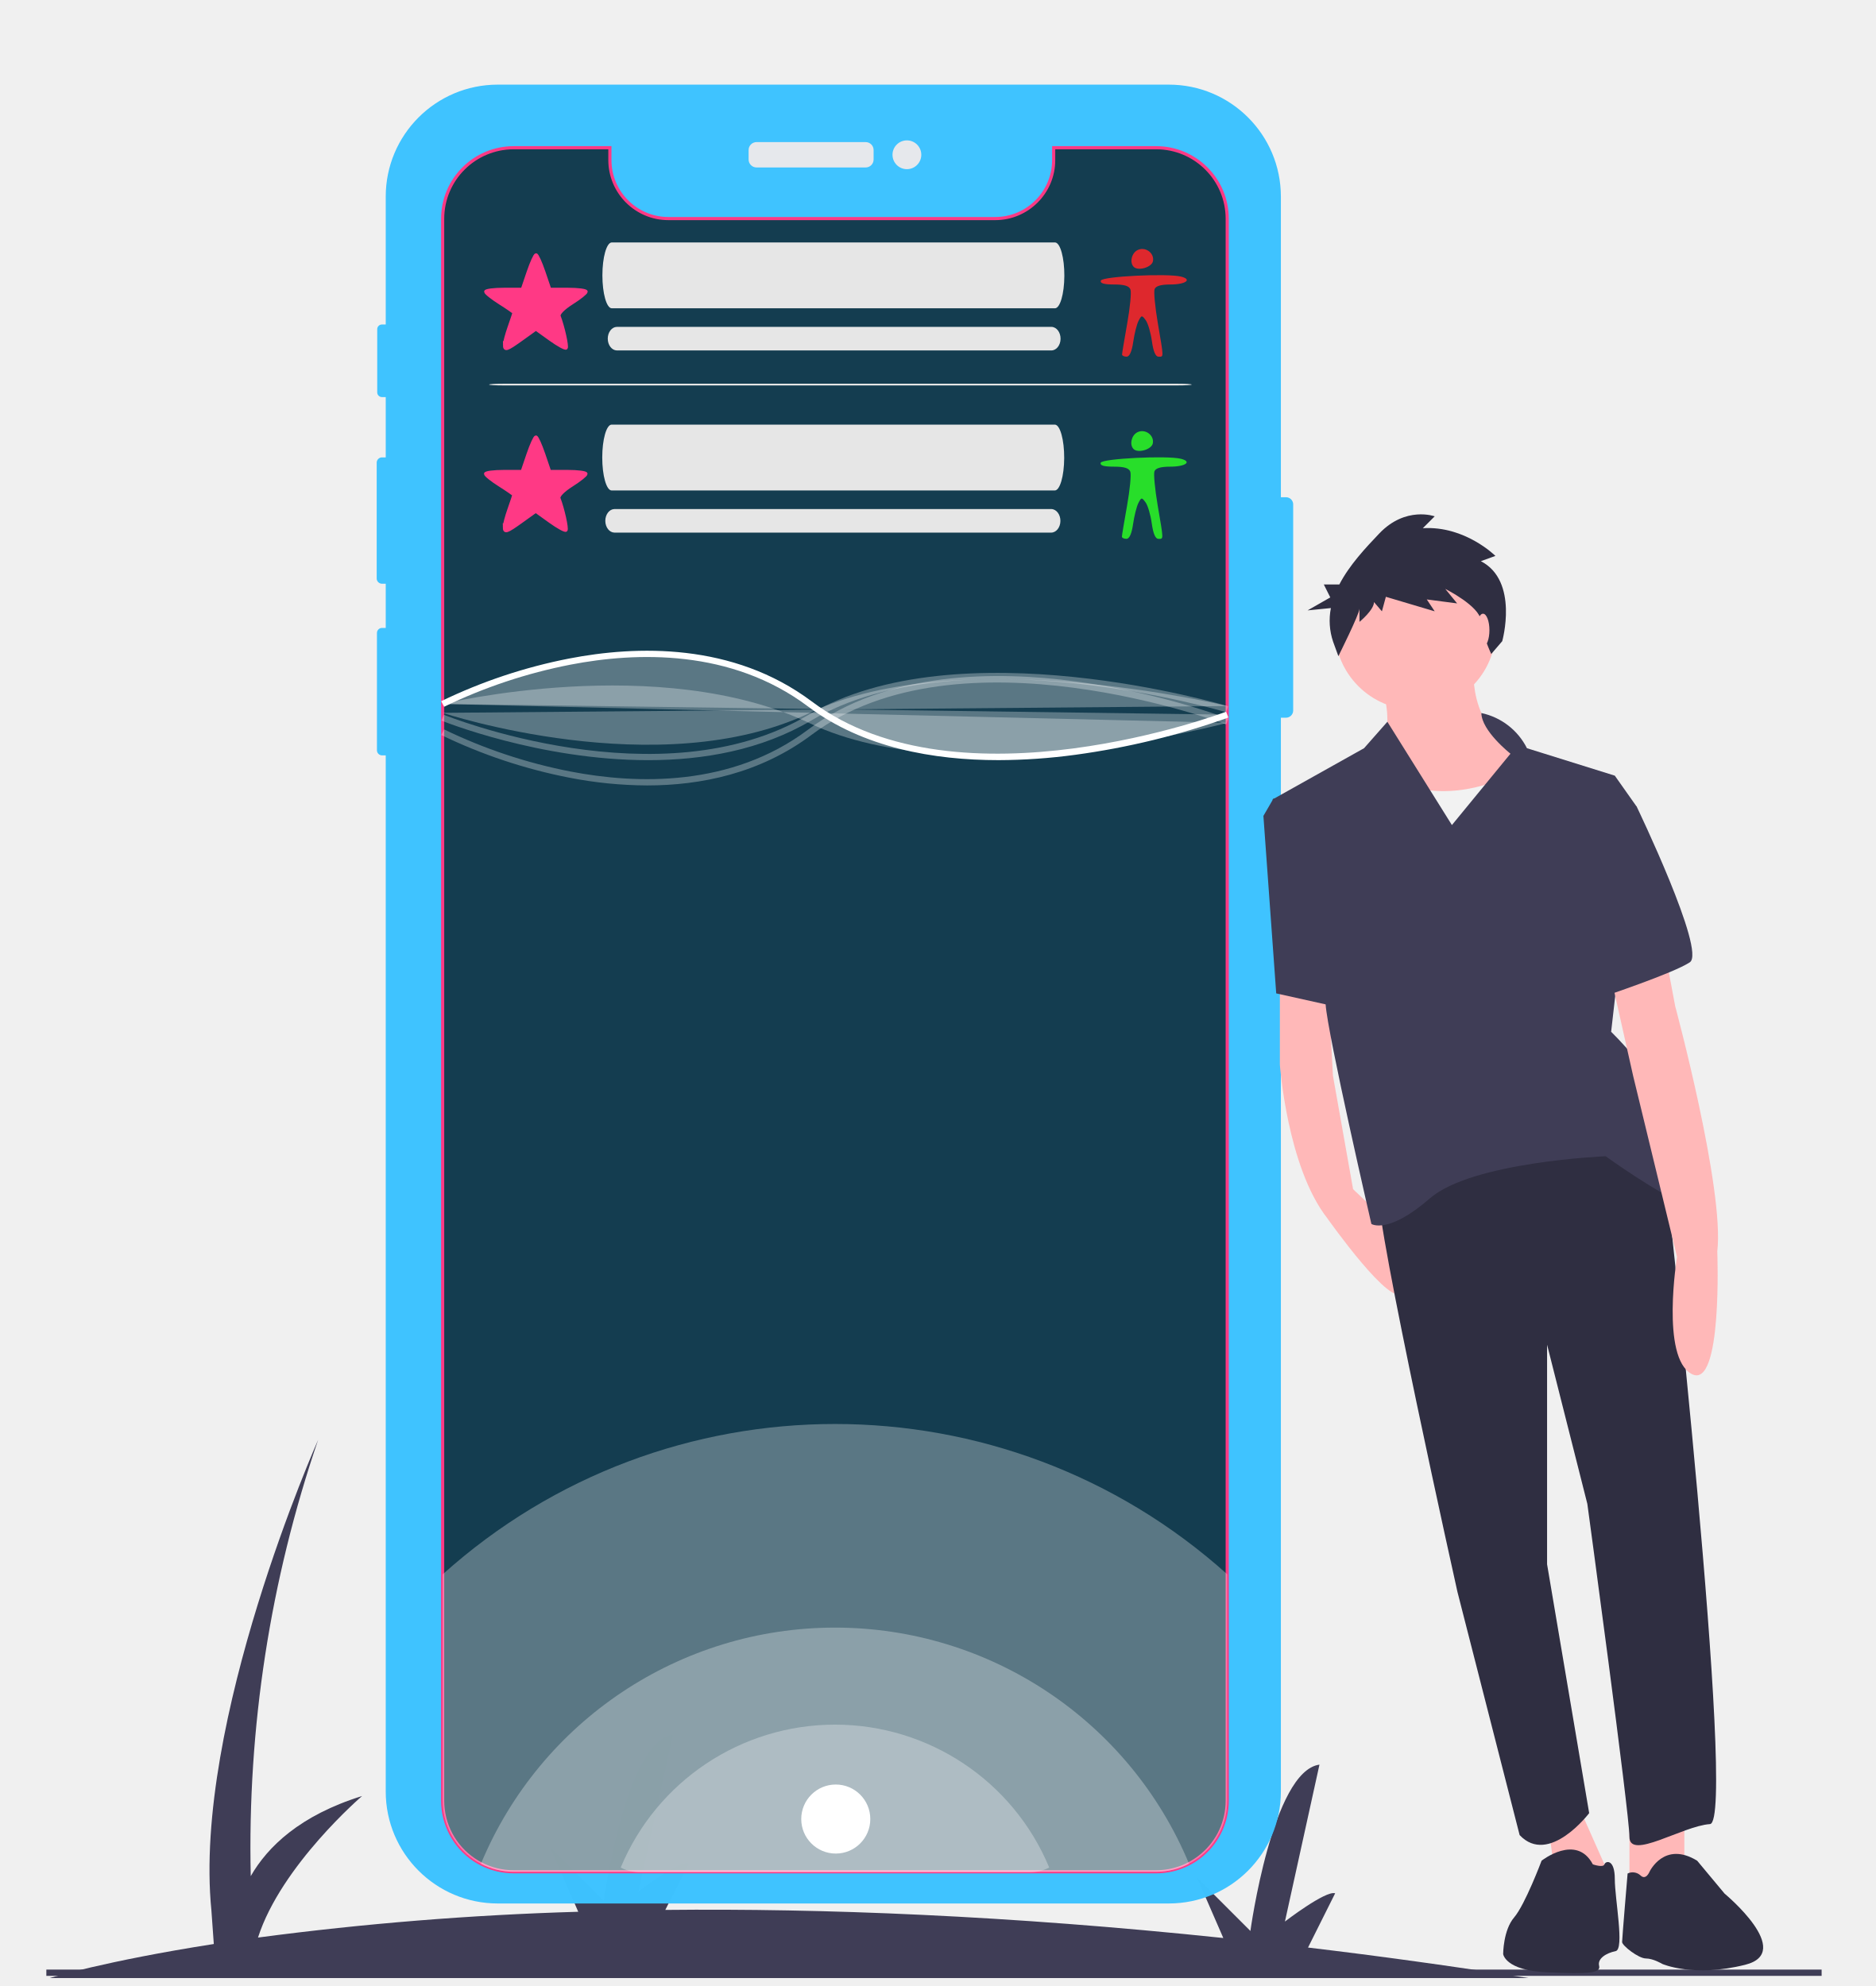
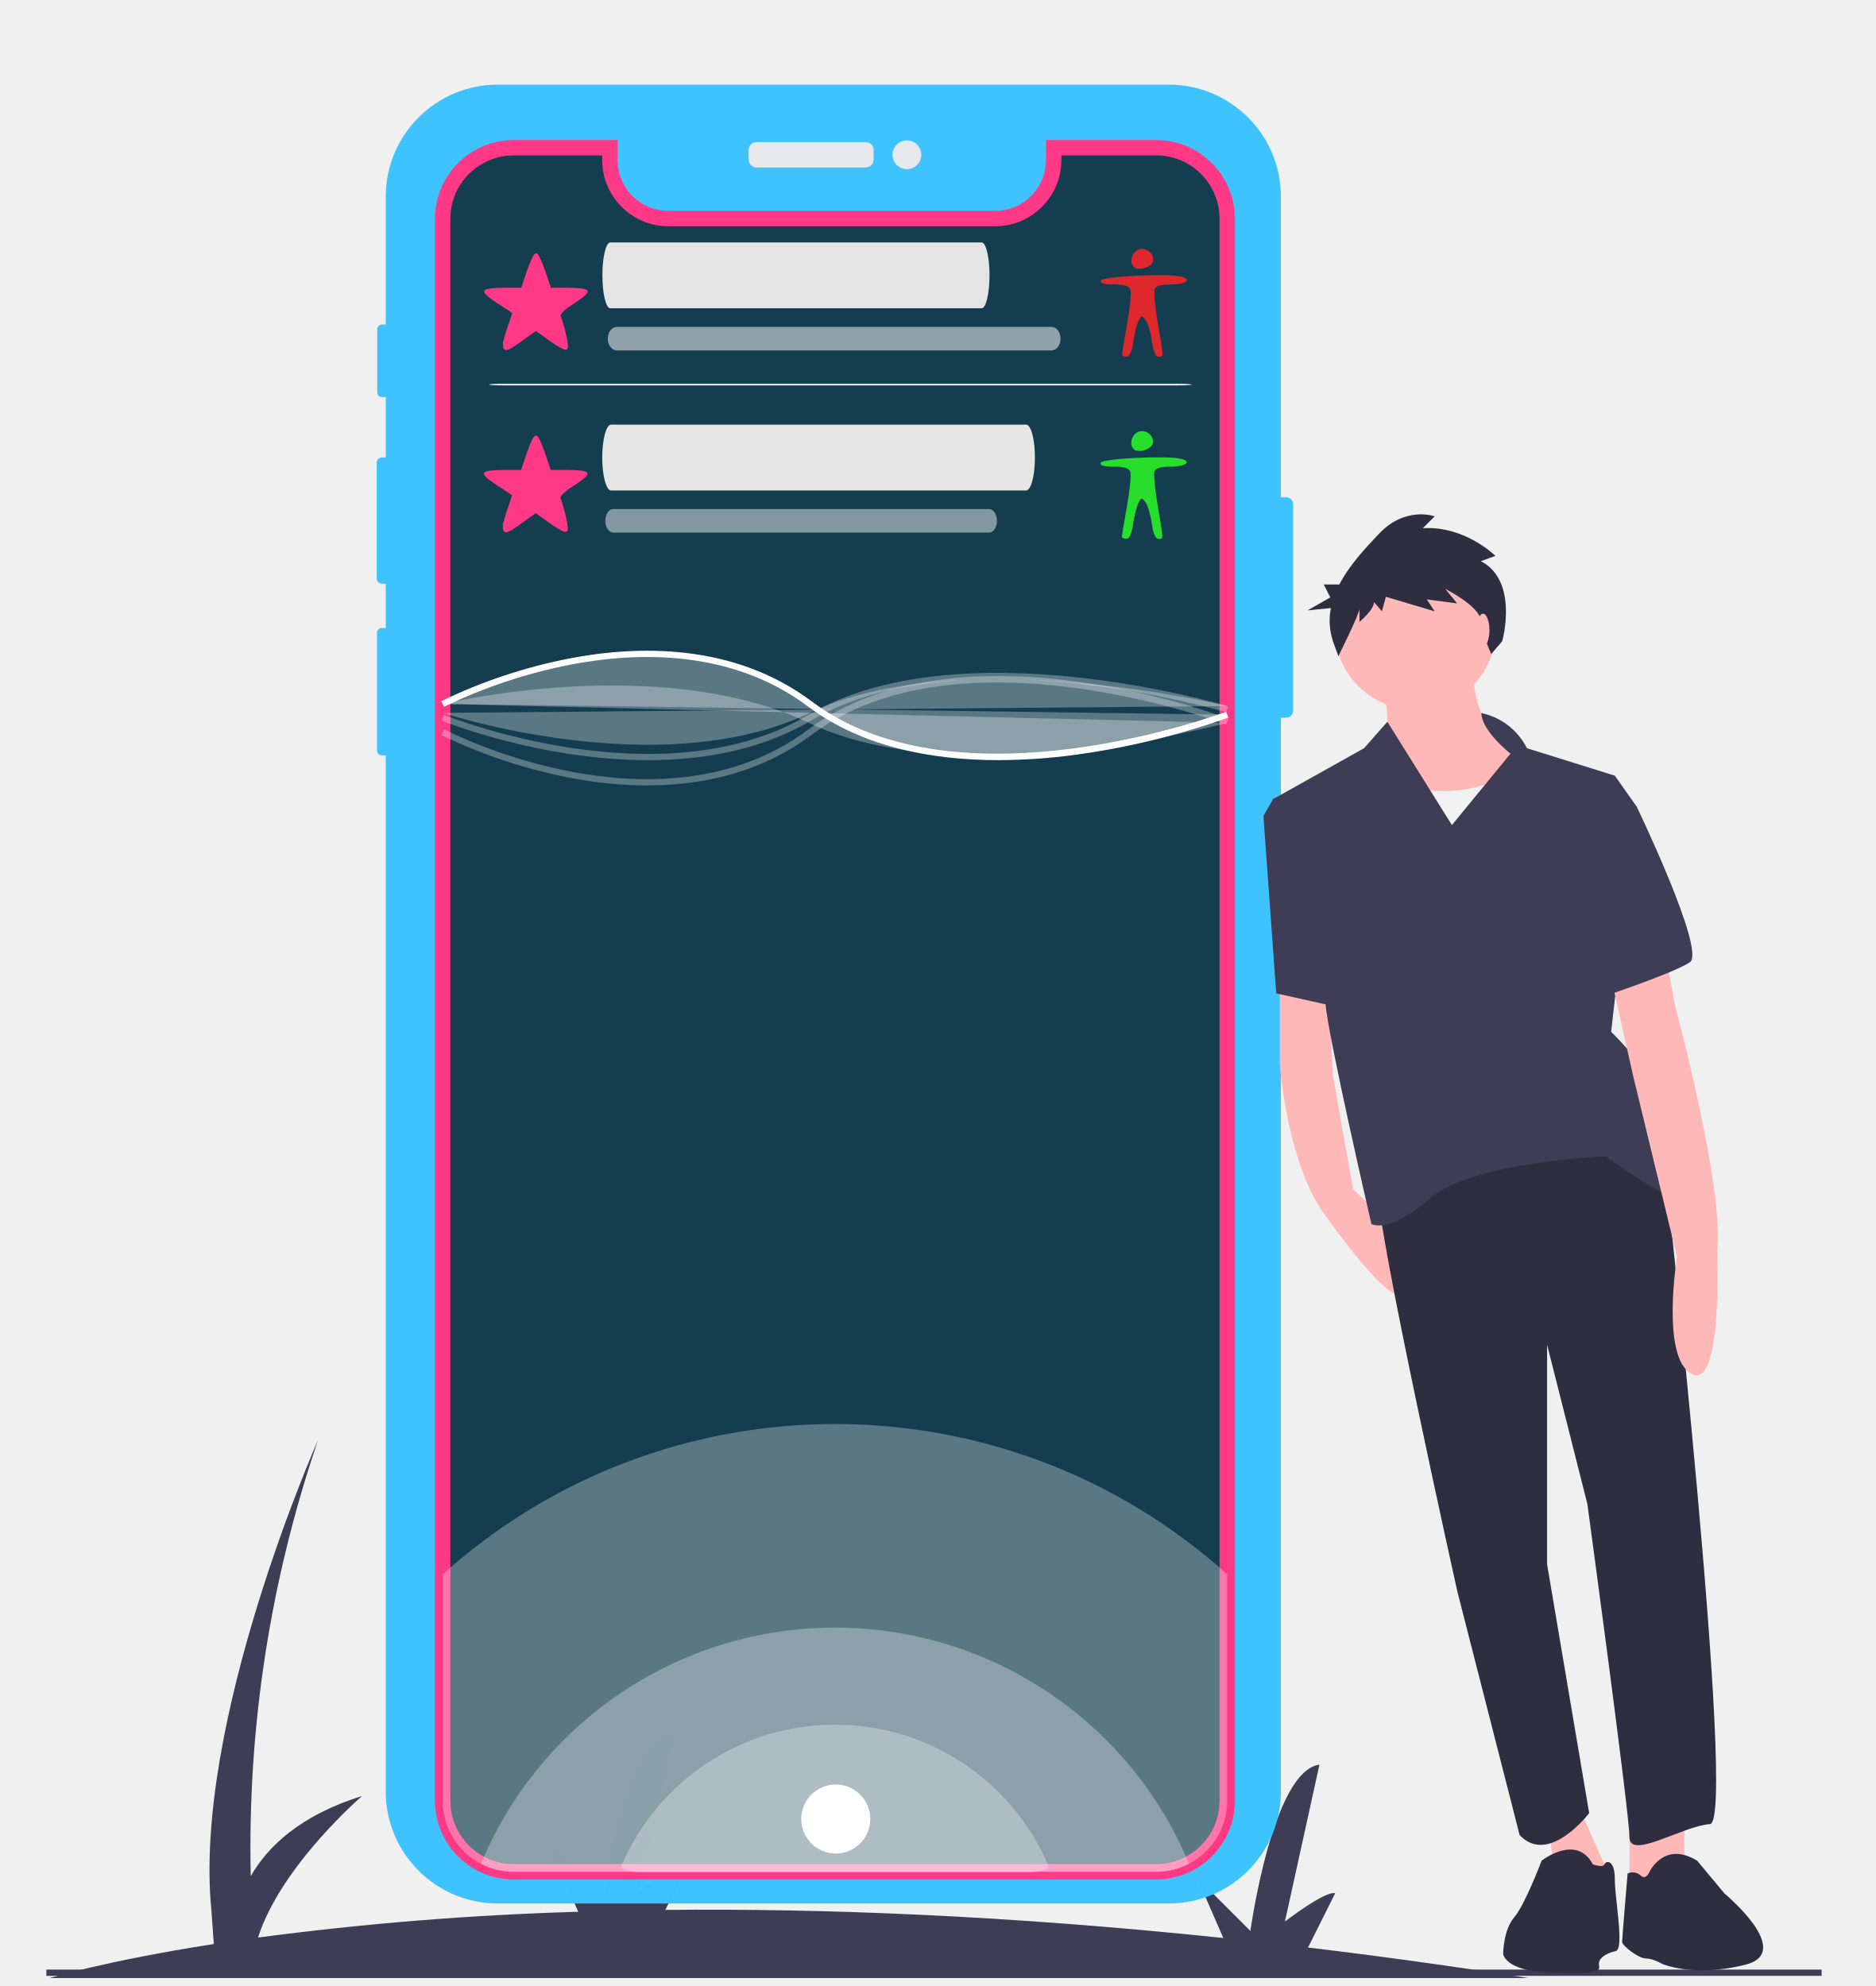
<svg xmlns="http://www.w3.org/2000/svg" id="e66cdcae-b662-46fb-b424-18ba1a805fb0" data-name="Layer 1" width="597.5" height="632.845" viewBox="0 0 597.5 632.845" version="1.1">
  <defs id="defs2499" />
  <g id="g3463" transform="translate(884.7494,493.4812)">
    <path id="path3348" d="m -397.894,136.824 q -36.476,-5.71 -70.143,-9.714 l 8.643,-17.286 c -3,-1 -16,9 -16,9 l 11,-50 c -15,2 -22,53 -22,53 l -17,-17 8.368,19.247 c -68.681,-7.217 -127.947,-9.469 -177.766,-8.952 l 7.397,-14.795 c -3,-1 -16,9 -16,9 l 11,-50 c -15,2 -22,53 -22,53 l -17,-17 8.863,20.386 a 997.852,997.852 0 0 0 -102.023,8.216 c 7.382,-22.996 33.159,-45.102 33.159,-45.102 -19.821,6.166 -30.132,16.212 -35.469,25.525 a 401.561,401.561 0 0 1 21.469,-139.025 c 0,0 -40,90 -34,150 l 0.761,10.658 c -34.799,5.429 -52.261,10.842 -52.261,10.842 z" style="fill:#3f3d56" />
    <path style="fill:#3f3d56;stroke-width:0.812" d="m -869.983,134.135 h 565.567 v 2 h -565.567 z" id="rect3356" />
    <path id="path3358" d="m -472.763,-332.752 v 65.68 a 2.296,2.296 0 0 1 -2.29,2.29 h -1.63 V 77.368 a 35.702,35.702 0 0 1 -35.7,35.7 H -726.173 A 35.693,35.693 0 0 1 -761.863,77.368 V -252.782 h -1.18 a 1.618,1.618 0 0 1 -1.62,-1.61 v -37.38 a 1.62,1.62 0 0 1 1.62,-1.62 h 1.18 v -14.08 h -1.19 a 1.696,1.696 0 0 1 -1.69,-1.7 v -36.87 a 1.694,1.694 0 0 1 1.69,-1.69 h 1.19 v -19.22 h -1.21 a 1.498,1.498 0 0 1 -1.5,-1.5 v -20.12 a 1.507,1.507 0 0 1 1.5,-1.51 h 1.21 v -40.74 a 35.691,35.691 0 0 1 35.69,-35.69 h 213.79 a 35.7,35.7 0 0 1 35.7,35.69 v 95.78 h 1.63 a 2.296,2.296 0 0 1 2.29,2.29 z" style="fill:#3dc2ff;fill-opacity:0.986" />
    <path style="fill:#e6e8ec" d="m -643.717,-448.205 h 34.74 c 1.408,0 2.542,1.134 2.542,2.542 v 3.003 c 0,1.408 -1.134,2.542 -2.542,2.542 h -34.74 c -1.408,0 -2.542,-1.134 -2.542,-2.542 v -3.003 c 0,-1.408 1.134,-2.542 2.542,-2.542 z" id="rect3360" />
    <path style="fill:#e6e8ec" d="m -591.241,-444.162 a 4.587,4.587 0 0 1 -4.587,4.587 4.587,4.587 0 0 1 -4.587,-4.587 4.587,4.587 0 0 1 4.587,-4.587 4.587,4.587 0 0 1 4.587,4.587 z" id="circle3362" />
-     <path id="path3364" d="M -493.778,-423.762 V 80.328 a 22.58,22.58 0 0 1 -7.96,17.23 22.642,22.642 0 0 1 -14.69,5.41 h -204.65 a 22.587,22.587 0 0 1 -10.46,-2.55 21.155,21.155 0 0 1 -2.2,-1.3 22.668,22.668 0 0 1 -9.99,-18.79 V -423.762 a 22.649,22.649 0 0 1 22.65,-22.65 h 30.63 v 3.93 a 18.65,18.65 0 0 0 18.65,18.65 h 104.08 a 18.65,18.65 0 0 0 18.65,-18.65 v -3.93 h 32.64 a 22.643,22.643 0 0 1 22.65,22.65 z" style="fill:#000000;fill-opacity:0.684;stroke:#ff3985;stroke-opacity:1" />
+     <path id="path3364" d="M -493.778,-423.762 V 80.328 a 22.58,22.58 0 0 1 -7.96,17.23 22.642,22.642 0 0 1 -14.69,5.41 h -204.65 a 22.587,22.587 0 0 1 -10.46,-2.55 21.155,21.155 0 0 1 -2.2,-1.3 22.668,22.668 0 0 1 -9.99,-18.79 V -423.762 a 22.649,22.649 0 0 1 22.65,-22.65 h 30.63 v 3.93 a 18.65,18.65 0 0 0 18.65,18.65 h 104.08 a 18.65,18.65 0 0 0 18.65,-18.65 v -3.93 h 32.64 a 22.643,22.643 0 0 1 22.65,22.65 z" style="fill:#000000;fill-opacity:0.684;stroke:#ff3985;stroke-opacity:1;stroke-width:4.9;stroke-miterlimit:4;stroke-dasharray:none" />
    <g id="g3487" transform="translate(332.9814,187.2318)" style="fill:#ff3985;fill-opacity:1;stroke:#ff3985;stroke-opacity:1">
      <path style="fill:#ff3985;fill-opacity:1;stroke:#ff3985;stroke-opacity:1" d="m -1057,-570.895 c 0,-0.756 0.675,-3.288 1.5,-5.626 0.825,-2.338 1.5,-4.379 1.5,-4.534 0,-0.155 -2.024,-1.561 -4.498,-3.124 -2.474,-1.563 -4.499,-3.179 -4.5,-3.592 -10e-4,-0.412 2.625,-0.75 5.836,-0.75 h 5.838 l 1.869,-5.5 c 1.028,-3.025 2.153,-5.5 2.5,-5.5 0.347,0 1.472,2.475 2.5,5.5 l 1.869,5.5 h 5.793 c 3.186,0 5.792,0.338 5.791,0.75 0,0.412 -2.052,2.045 -4.558,3.628 -2.697,1.704 -4.351,3.413 -4.054,4.187 1.3,3.389 2.692,9.689 2.24,10.141 -0.278,0.278 -2.557,-0.969 -5.066,-2.771 l -4.561,-3.275 -4.413,3.17 c -4.948,3.553 -5.587,3.759 -5.587,1.795 z" id="path3495" />
    </g>
    <path id="path3366" d="M -493.778,8.168 V 80.328 a 22.58,22.58 0 0 1 -7.96,17.23 22.642,22.642 0 0 1 -14.69,5.41 h -204.65 a 22.587,22.587 0 0 1 -10.46,-2.55 21.155,21.155 0 0 1 -2.2,-1.3 22.668,22.668 0 0 1 -9.99,-18.79 V 8.198 a 186.971,186.971 0 0 1 249.95,-0.03 z" style="opacity:0.3;fill:#ffffff" />
    <path id="path3368" d="m -505.948,100.399 a 22.41,22.41 0 0 1 -10.48,2.57 h -204.65 a 22.587,22.587 0 0 1 -10.46,-2.55 122.161,122.161 0 0 1 225.59,-0.02 z" style="opacity:0.3;fill:#ffffff" />
    <path id="path3370" d="m -550.488,101.608 a 13.561,13.561 0 0 1 -6.342,1.555 h -123.839 a 13.668,13.668 0 0 1 -6.33,-1.543 73.923,73.923 0 0 1 136.51,-0.012 z" style="opacity:0.3;fill:#ffffff" />
    <path id="path3372" d="m -566.692,-251.262 c -20.529,0 -43.058,-3.909 -60.646,-17.1 -24.487,-18.365 -54.657,-17.385 -75.653,-13.328 a 164.863,164.863 0 0 0 -40.274,13.415 l -0.925,-1.773 a 166.957,166.957 0 0 1 40.768,-13.595 c 21.409,-4.144 52.197,-5.134 77.285,13.682 47,35.25 131.158,3.59 132.001,3.268 l 0.717,1.867 a 242.355,242.355 0 0 1 -48.706,11.857 186.202,186.202 0 0 1 -24.566,1.708 z" style="fill:#ffffff" />
    <path id="path3374" d="m -743.738,-269.161 c 0,0 69,-16.712 117,6.17 48,22.882 133,-0.17 133,-0.17" style="opacity:0.3;fill:#ffffff" />
    <path id="path3376" d="m -678.597,-243.201 a 131.456,131.456 0 0 1 -24.826,-2.479 166.957,166.957 0 0 1 -40.768,-13.595 l 0.925,-1.773 a 164.862,164.862 0 0 0 40.274,13.415 c 20.996,4.057 51.166,5.037 75.653,-13.328 25.066,-18.8 60.177,-18.747 85.212,-15.392 a 242.355,242.355 0 0 1 48.706,11.857 l -0.717,1.867 c -0.845,-0.324 -85.001,-31.983 -132.001,3.268 -16.452,12.339 -35.357,16.161 -52.459,16.161 z" style="opacity:0.3;fill:#ffffff" />
    <path id="path3378" d="m -678.257,-251.253 c -34.634,0 -65.391,-12.425 -65.852,-12.615 l 0.762,-1.85 c 0.685,0.282 69.088,27.899 116.1,0.065 47.825,-28.32 132.906,-3.041 133.759,-2.782 l -0.58,1.914 c -0.845,-0.256 -85.093,-25.281 -132.161,2.589 -16.063,9.511 -34.541,12.68 -52.028,12.68 z" style="opacity:0.3;fill:#ffffff" />
    <path id="path3380" d="m -743.728,-266.331 c 0,0 68.99,22.882 116.99,0 48,-22.882 132.96,-2.162 132.96,-2.162" style="opacity:0.3;fill:#ffffff" />
    <path id="path3382" d="m -477.005,-183.348 v 29.153 c 0,0 2.332,32.651 15.159,48.977 0,0 20.99,29.736 23.905,23.322 l -3.59,-21.115 -12.152,-11.536 -6.414,-36.149 -1.749,-32.651 z" style="fill:#ffb8b8" />
    <path style="fill:#ffb8b8" d="m -348.15,80.193 v 21.573 l -17.491,6.414 V 83.108 Z" id="polygon3384" />
    <path style="fill:#ffb8b8" d="m -383.716,77.861 11.661,26.237 -16.325,6.997 -3.499,-25.654 z" id="polygon3386" />
    <path id="path3388" d="m -354.563,-123.293 c 0,0 23.322,210.483 14.576,211.066 -8.746,0.583 -25.654,11.661 -25.654,4.081 0,-7.58 -13.41,-106.116 -13.41,-106.116 l -12.827,-50.726 V 4.979 l 13.41,79.296 c 0,0 -12.827,16.909 -22.156,6.997 l -19.824,-77.546 c 0,0 -26.238,-117.777 -25.071,-127.106 0,0 60.055,-51.309 90.957,-9.912 z" style="fill:#2f2e41" />
    <path id="path3390" d="m -359.228,102.932 c 0,0 4.664,-9.912 15.159,-3.498 l 8.746,10.495 c 0,0 22.548,18.674 6.548,22.674 -16.491,4.123 -26.372,-0.263 -26.372,-0.263 0,0 -2.915,-1.749 -5.247,-1.749 -2.332,0 -7.58,-4.081 -7.58,-5.248 0,-1.166 1.749,-21.827 1.749,-21.827 a 3.677,3.677 0 0 1 4.081,0.583 c 1.749,1.749 2.915,-1.166 2.915,-1.166 z" style="fill:#2f2e41" />
    <path id="path3392" d="m -393.628,99.434 c 0,0 11.078,-8.746 16.326,1.166 0,0 3.304,1.166 3.693,0 0.389,-1.166 3.304,-1.749 3.304,4.664 0,6.414 3.166,22.41 0.251,22.993 -2.915,0.583 -5.831,2.332 -5.247,4.664 0.583,2.332 -3.166,2.661 -16.576,2.078 -13.41,-0.583 -13.993,-5.831 -13.993,-5.831 0,0 0,-7.58 3.498,-11.661 3.498,-4.081 8.746,-18.075 8.746,-18.075 z" style="fill:#2f2e41" />
    <path id="path3394" d="m -415.201,-282.467 c 0,0 -2.915,21.573 15.742,29.153 18.658,7.58 -41.397,32.651 -47.228,18.075 -5.831,-14.576 1.166,-19.241 1.166,-19.241 0,0 5.831,-5.831 0.583,-21.573 z" style="fill:#ffb8b8" />
    <path style="fill:#ffb8b8" d="m -408.204,-292.962 a 25.654,25.654 0 0 1 -25.654,25.654 25.654,25.654 0 0 1 -25.654,-25.654 25.654,25.654 0 0 1 25.654,-25.654 25.654,25.654 0 0 1 25.654,25.654 z" id="circle3396" />
    <path id="path3398" d="m -404.123,-246.318 c 0,0 -17.492,9.329 -34.4,2.332 -16.909,-6.997 -16.326,23.322 -16.326,23.322 l 8.746,22.739 60.638,-5.831 -4.081,-34.983 z" style="fill:#f2f2f2" />
    <path id="path3400" d="m -412.813,-266.268 a 21.166,21.166 0 0 1 14.521,11.205 l 27.987,8.746 6.997,9.912 -8.163,71.716 c 0,0 15.159,14.576 15.159,22.739 0,8.163 18.658,36.149 9.329,32.651 -9.329,-3.498 -26.238,-15.743 -26.238,-15.743 0,0 -42.563,1.749 -55.973,13.41 -13.41,11.661 -18.658,8.163 -18.658,8.163 0,0 -13.993,-60.638 -14.576,-69.967 -0.583,-9.329 -16.909,-65.302 -16.909,-65.302 l 29.153,-16.326 7.425,-8.425 20.561,32.913 18.658,-22.739 c 0,0 -9.218,-7.25 -9.273,-12.954 z" style="fill:#3f3d56" />
    <path id="path3402" d="m -354.563,-191.511 3.498,18.658 c 0,0 15.743,58.306 13.41,78.129 0,0 1.749,44.312 -8.163,39.065 -9.912,-5.247 -4.664,-37.316 -4.664,-37.316 l -13.993,-57.723 -7.58,-33.817 z" style="fill:#ffb8b8" />
    <path id="path3404" d="m -369.14,-239.904 5.831,3.498 c 0,0 22.156,46.061 16.909,49.56 -5.247,3.498 -27.987,11.078 -27.987,11.078 z" style="fill:#3f3d56" />
    <path style="fill:#3f3d56" d="m -457.181,-172.27 -8.163,-66.468 -13.702,-0.292 -3.206,5.539 4.081,56.557 z" id="polygon3406" />
    <path id="path3408" d="m -412.968,-314.66 4.624,-1.681 c 0,0 -9.668,-9.669 -23.12,-8.828 l 3.783,-3.783 c 0,0 -9.248,-3.363 -17.656,5.465 -4.42,4.641 -9.533,10.095 -12.721,16.24 h -4.952 l 2.067,4.134 -7.234,4.134 7.425,-0.743 a 20.859,20.859 0 0 0 0.702,10.706 l 1.681,4.624 c 0,0 6.726,-13.452 6.726,-15.133 v 4.204 c 0,0 4.624,-3.783 4.624,-6.306 l 2.522,2.943 1.261,-4.624 15.554,4.624 -2.522,-3.783 9.669,1.261 -3.783,-4.624 c 0,0 10.93,5.465 11.35,10.089 0.42,4.624 3.306,10.652 3.306,10.652 l 3.498,-4.081 c 0,0 5.386,-19.181 -6.804,-25.487 z" style="fill:#2f2e41" />
    <path style="fill:#ffb8b8" d="m -410.245,-292.671 a 2.041,5.247 0 0 1 -2.041,5.247 2.041,5.247 0 0 1 -2.041,-5.247 2.041,5.247 0 0 1 2.041,-5.247 2.041,5.247 0 0 1 2.041,5.247 z" id="ellipse3410" />
    <path id="path3416" d="m -743.728,-269.161 c 0,0 68.99,-36 116.99,0 48,36 132.96,3.402 132.96,3.402" style="opacity:0.3;fill:#ffffff" />
    <path style="fill:#ffffff" d="m -607.488,86.163 a 11,11 0 0 1 -11,11 11,11 0 0 1 -11,-11 11,11 0 0 1 11,-11 11,11 0 0 1 11,11 z" id="circle3418" />
    <g id="g3513" transform="translate(258.3777,56.47132)">
      <path style="fill:#de282d;fill-opacity:1" d="m -785.661,-436.992 c 0,-0.381 0.74,-4.836 1.645,-9.901 0.905,-5.065 1.369,-9.928 1.031,-10.808 -0.44,-1.145 -1.922,-1.599 -5.228,-1.599 -3.246,0 -4.492,-0.371 -4.2,-1.25 0.443,-1.335 21.135,-2.357 25.543,-1.261 3.66,0.91 1.504,2.511 -3.381,2.511 -3.031,0 -4.656,0.478 -5.042,1.483 -0.313,0.816 0.151,5.709 1.031,10.874 1.931,11.329 1.919,10.643 0.195,10.643 -0.926,0 -1.637,-1.681 -2.083,-4.923 -0.372,-2.707 -1.255,-5.714 -1.962,-6.68 -1.217,-1.664 -1.339,-1.655 -2.289,0.173 -0.552,1.062 -1.314,4.068 -1.693,6.68 -0.456,3.146 -1.175,4.75 -2.128,4.75 -0.791,0 -1.439,-0.312 -1.439,-0.692 z m 3.713,-27.928 c -1.35,-1.35 -0.709,-4.311 1.149,-5.305 2.434,-1.303 5.492,0.838 4.988,3.492 -0.371,1.952 -4.715,3.236 -6.138,1.813 z" id="path3525" />
      <g id="g3487-1" transform="translate(74.55595,188.8101)" style="fill:#ff3985;fill-opacity:1;stroke:#ff3985;stroke-opacity:1">
        <path style="fill:#ff3985;fill-opacity:1;stroke:#ff3985;stroke-opacity:1" d="m -1057,-570.895 c 0,-0.756 0.675,-3.288 1.5,-5.626 0.825,-2.338 1.5,-4.379 1.5,-4.534 0,-0.155 -2.024,-1.561 -4.498,-3.124 -2.474,-1.563 -4.499,-3.179 -4.5,-3.592 -10e-4,-0.412 2.625,-0.75 5.836,-0.75 h 5.838 l 1.869,-5.5 c 1.028,-3.025 2.153,-5.5 2.5,-5.5 0.347,0 1.472,2.475 2.5,5.5 l 1.869,5.5 h 5.793 c 3.186,0 5.792,0.338 5.791,0.75 0,0.412 -2.052,2.045 -4.558,3.628 -2.697,1.704 -4.351,3.413 -4.054,4.187 1.3,3.389 2.692,9.689 2.24,10.141 -0.278,0.278 -2.557,-0.969 -5.066,-2.771 l -4.561,-3.275 -4.413,3.17 c -4.948,3.553 -5.587,3.759 -5.587,1.795 z" id="path3495-7" />
      </g>
      <path style="fill:#28de2a;fill-opacity:1" d="m -785.709,-378.943 c 0,-0.381 0.74,-4.836 1.645,-9.901 0.905,-5.065 1.369,-9.928 1.031,-10.808 -0.44,-1.145 -1.922,-1.599 -5.228,-1.599 -3.246,0 -4.492,-0.371 -4.2,-1.25 0.443,-1.335 21.135,-2.357 25.543,-1.261 3.66,0.91 1.504,2.511 -3.381,2.511 -3.031,0 -4.656,0.478 -5.042,1.483 -0.313,0.816 0.151,5.709 1.031,10.874 1.931,11.329 1.919,10.643 0.195,10.643 -0.926,0 -1.637,-1.681 -2.083,-4.923 -0.372,-2.707 -1.255,-5.714 -1.962,-6.68 -1.217,-1.664 -1.339,-1.655 -2.289,0.173 -0.552,1.062 -1.314,4.068 -1.693,6.68 -0.456,3.146 -1.175,4.75 -2.128,4.75 -0.791,0 -1.439,-0.312 -1.439,-0.692 z m 3.713,-27.928 c -1.35,-1.35 -0.709,-4.311 1.149,-5.305 2.434,-1.303 5.492,0.838 4.988,3.492 -0.371,1.952 -4.715,3.236 -6.138,1.813 z" id="path3525-3" />
-       <path d="m -948.318,-414.647 a 2.995,10.492 0 0 0 0,20.981 h 141.193 a 2.995,10.492 0 0 0 0.098,-20.981 q -0.049,-0.002 -0.098,0 z" data-name="Path 40" id="bf8b9df3-8875-4369-b4ec-4c359de04021-2-5" style="fill:#e6e6e6;stroke-width:1.493" />
-       <path d="m -947.383,-387.742 a 2.951,3.755 0 0 0 0,7.509 H -808.299 a 2.951,3.755 0 0 0 0.097,-7.509 q -0.048,-7.2e-4 -0.097,0 z" data-name="Path 40" id="bf8b9df3-8875-4369-b4ec-4c359de04021-2-9-2" style="fill:#e6e6e6;stroke-width:0.886" />
+       <path d="m -948.505,-414.647 a 2.805,10.492 0 0 0 0,20.981 h 132.245 a 2.805,10.492 0 0 0 0.092,-20.981 q -0.046,-0.002 -0.092,0 z" data-name="Path 40" id="bf8b9df3-8875-4369-b4ec-4c359de04021-2-5" style="fill:#e6e6e6;stroke-width:1.445" />
+       <path d="m -947.787,-387.742 a 2.539,3.755 0 0 0 0,7.509 h 119.695 a 2.539,3.755 0 0 0 0.083,-7.509 q -0.042,-7.2e-4 -0.083,0 z" data-name="Path 40" id="bf8b9df3-8875-4369-b4ec-4c359de04021-2-9-2" style="fill:#e6e6e6;stroke-width:0.822;fill-opacity:0.531" />
    </g>
  </g>
-   <path d="m 194.857,77.256 a 2.995,10.492 0 0 0 0,20.981 h 141.193 a 2.995,10.492 0 0 0 0.098,-20.981 q -0.049,-0.002 -0.098,0 z" data-name="Path 40" id="bf8b9df3-8875-4369-b4ec-4c359de04021-2" style="fill:#e6e6e6;stroke-width:1.493" />
-   <path d="m 196.51,104.161 a 2.936,3.755 0 0 0 0,7.509 h 138.381 a 2.936,3.755 0 0 0 0.096,-7.509 q -0.048,-7.2e-4 -0.096,0 z" data-name="Path 40" id="bf8b9df3-8875-4369-b4ec-4c359de04021-2-9" style="fill:#e6e6e6;stroke-width:0.884" />
+   <path d="m 194.38,77.256 a 2.51,10.492 0 0 0 0,20.981 H 312.705 a 2.51,10.492 0 0 0 0.082,-20.981 q -0.041,-0.002 -0.082,0 z" data-name="Path 40" id="bf8b9df3-8875-4369-b4ec-4c359de04021-2" style="fill:#e6e6e6;fill-opacity:0.99;stroke-width:1.367" />
+   <path d="m 196.51,104.161 a 2.936,3.755 0 0 0 0,7.509 h 138.381 a 2.936,3.755 0 0 0 0.096,-7.509 q -0.048,-7.2e-4 -0.096,0 z" data-name="Path 40" id="bf8b9df3-8875-4369-b4ec-4c359de04021-2-9" style="fill:#e6e6e6;stroke-width:0.884;fill-opacity:0.589" />
  <path d="m 160.365,122.272 a 4.554,0.274 0 0 0 0,0.548 h 214.669 a 4.554,0.274 0 0 0 0.149,-0.548 q -0.075,-6e-5 -0.149,0 z" data-name="Path 40" id="bf8b9df3-8875-4369-b4ec-4c359de04021-2-9-4" style="fill:#e6e6e6;stroke-width:0.297" />
</svg>
